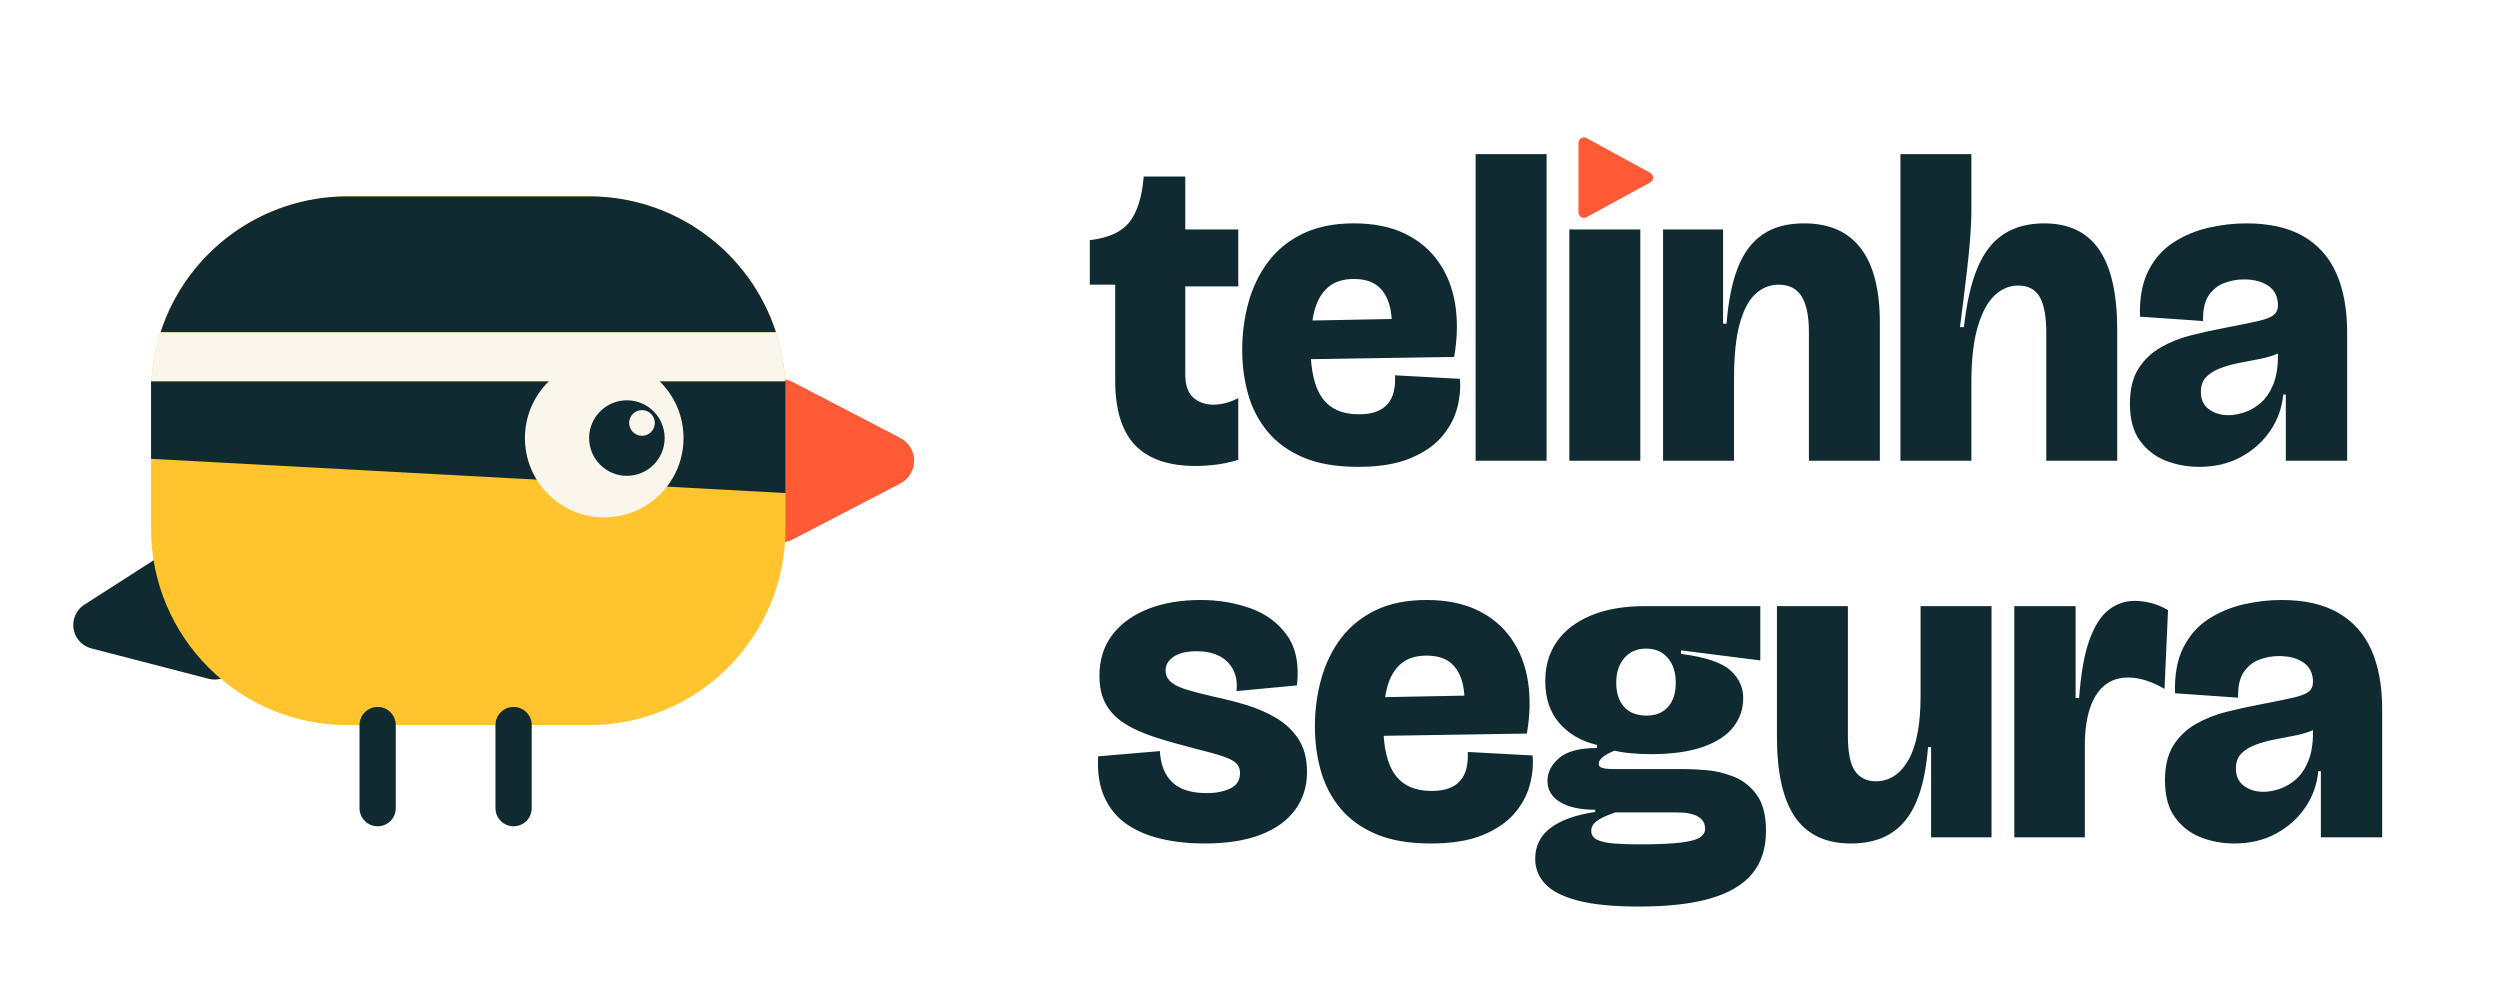
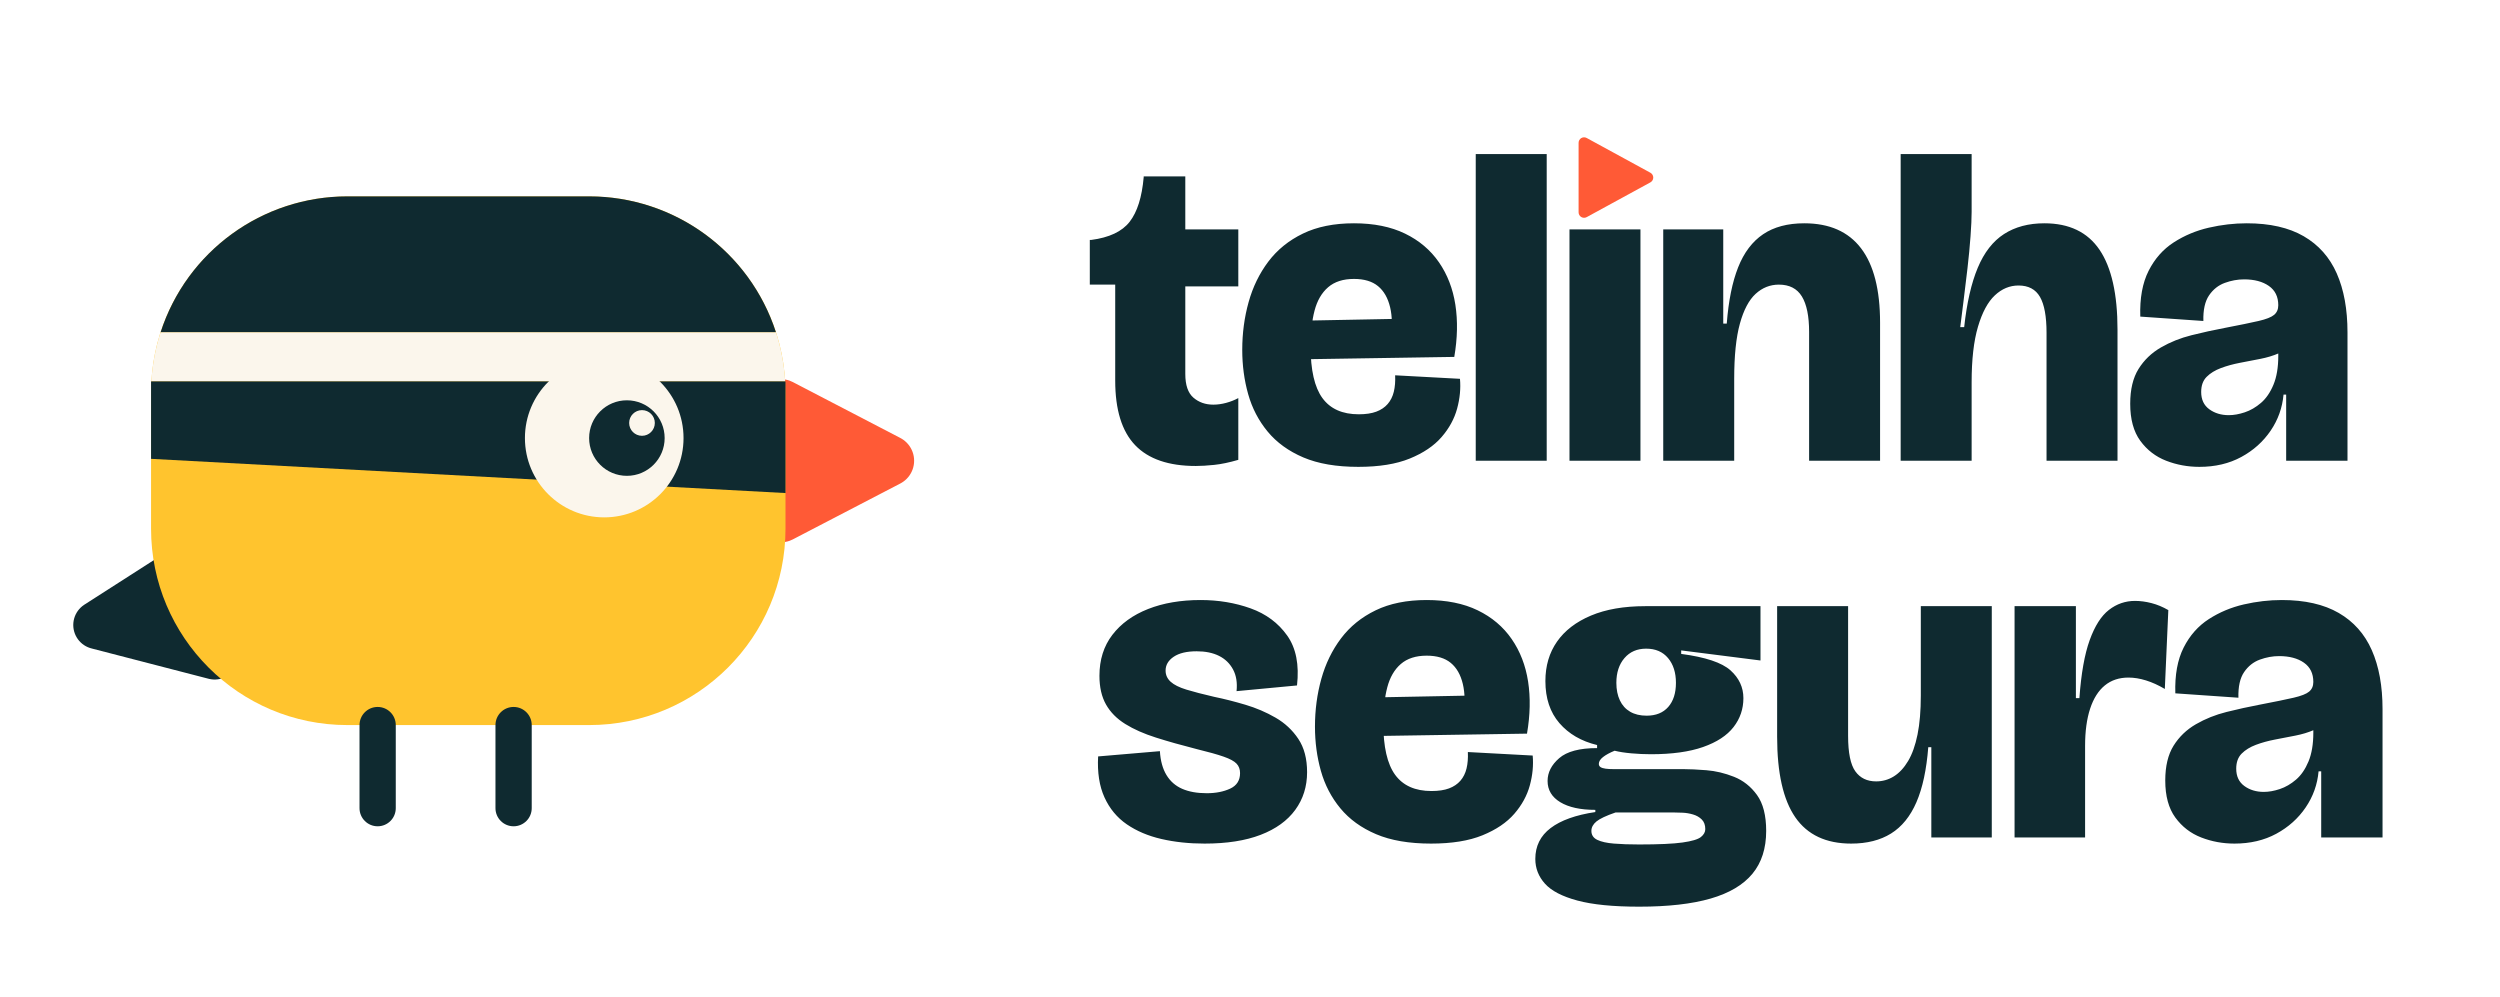
<svg xmlns="http://www.w3.org/2000/svg" viewBox="-6 -6 331 132" width="331" height="132" role="img" aria-label="Telinha Segura">
  <g>
    <polygon fill="#0F2A30" stroke="#0F2A30" stroke-width="6.4" stroke-linejoin="round" points="21.25 67.55 6.9 76.75 22.42 80.77" />
    <polygon fill="#FF5A36" stroke="#FF5A36" stroke-width="6.8" stroke-linejoin="round" points="97.4 47.6 111.63 55 97.4 62.4" />
    <path fill="#FFC42E" d="M40 20H72A26 26 0 0 1 98 46V64A26 26 0 0 1 72 90H40A26 26 0 0 1 14 64V46A26 26 0 0 1 40 20Z" />
    <path fill="#0F2A30" d="M15.261 38A26 26 0 0 1 40 20H72A26 26 0 0 1 96.739 38Z" />
    <path fill="#FBF6EC" d="M15.261 38H96.739A26 26 0 0 1 97.957 44.5H14.043A26 26 0 0 1 15.261 38Z" />
    <polygon fill="#0F2A30" points="14 44.5 98 44.5 98 59.28 14 54.75" />
    <rect fill="#0F2A30" x="41.6" y="87.6" width="4.8" height="15.8" rx="2.4" />
    <rect fill="#0F2A30" x="59.6" y="87.6" width="4.8" height="15.8" rx="2.4" />
    <circle fill="#FBF6EC" cx="74" cy="52" r="10.5" />
    <circle fill="#0F2A30" cx="77" cy="52" r="5" />
    <circle fill="#FBF6EC" cx="79" cy="50" r="1.7" />
  </g>
-   <g transform="translate(138 55) scale(0.906)">
+   <g transform="translate(138 55) scale(0.90625)">
    <path fill="#0F2A30" d="M15.808 0.768Q9.856 0.768 6.944 -2.272Q4.032 -5.312 4.032 -11.712V-25.728H0.32V-32.256H0.512Q4.48 -32.768 6.144 -34.912Q7.808 -37.056 8.192 -41.408V-41.536H14.272V-33.792H22.016V-25.472H14.272V-12.672Q14.272 -10.24 15.456 -9.216Q16.64 -8.192 18.368 -8.192Q19.264 -8.192 20.224 -8.448Q21.184 -8.704 22.016 -9.152V-0.128Q20.032 0.448 18.496 0.608Q16.96 0.768 15.808 0.768ZM39.552 0.896Q34.752 0.896 31.52 -0.48Q28.288 -1.856 26.304 -4.256Q24.32 -6.656 23.456 -9.728Q22.592 -12.8 22.592 -16.192Q22.592 -19.84 23.52 -23.168Q24.448 -26.496 26.4 -29.088Q28.352 -31.68 31.456 -33.184Q34.56 -34.688 38.912 -34.688Q43.264 -34.688 46.368 -33.184Q49.472 -31.68 51.328 -28.992Q53.184 -26.304 53.728 -22.784Q54.272 -19.264 53.568 -15.168L29.056 -14.784V-20.416L45.632 -20.736L44.288 -17.472Q44.672 -20.416 44.192 -22.432Q43.712 -24.448 42.432 -25.504Q41.152 -26.56 38.912 -26.56Q36.544 -26.56 35.136 -25.344Q33.728 -24.128 33.152 -21.92Q32.576 -19.712 32.576 -16.704Q32.576 -11.52 34.304 -9.152Q36.032 -6.784 39.616 -6.784Q41.152 -6.784 42.176 -7.168Q43.2 -7.552 43.84 -8.288Q44.48 -9.024 44.736 -10.08Q44.992 -11.136 44.928 -12.48L54.4 -11.968Q54.592 -9.856 53.984 -7.616Q53.376 -5.376 51.712 -3.456Q50.048 -1.536 47.072 -0.32Q44.096 0.896 39.552 0.896ZM56.704 0V-44.8H67.072V0ZM70.4 0V-33.792H80.768V0ZM84.096 0V-19.136V-33.792H92.864V-20.032H93.376Q93.76 -25.024 95.04 -28.256Q96.32 -31.488 98.688 -33.088Q101.056 -34.688 104.704 -34.688Q110.208 -34.688 112.992 -31.04Q115.776 -27.392 115.776 -20.16V0H105.408V-18.816Q105.408 -22.272 104.352 -24Q103.296 -25.728 100.992 -25.728Q99.072 -25.728 97.6 -24.384Q96.128 -23.04 95.296 -20.032Q94.464 -17.024 94.464 -11.968V0ZM118.784 0V-17.856V-44.8H129.152V-36.352Q129.152 -35.008 128.992 -32.8Q128.832 -30.592 128.544 -28.096Q128.256 -25.6 127.968 -23.328Q127.68 -21.056 127.488 -19.52H128.064Q128.64 -24.832 130.048 -28.192Q131.456 -31.552 133.888 -33.12Q136.32 -34.688 139.776 -34.688Q145.216 -34.688 147.84 -30.816Q150.464 -26.944 150.464 -19.136V0H140.096V-18.688Q140.096 -22.272 139.136 -23.936Q138.176 -25.6 136 -25.6Q134.08 -25.6 132.544 -24.16Q131.008 -22.72 130.08 -19.584Q129.152 -16.448 129.152 -11.456V0ZM162.432 0.896Q159.872 0.896 157.568 0Q155.264 -0.896 153.792 -2.912Q152.32 -4.928 152.32 -8.32Q152.32 -11.456 153.536 -13.408Q154.752 -15.36 156.8 -16.544Q158.848 -17.728 161.28 -18.336Q163.712 -18.944 166.08 -19.392Q169.408 -20.032 171.072 -20.416Q172.736 -20.8 173.344 -21.312Q173.952 -21.824 173.952 -22.72Q173.952 -24.576 172.576 -25.536Q171.2 -26.496 168.96 -26.496Q167.552 -26.496 166.144 -25.984Q164.736 -25.472 163.84 -24.16Q162.944 -22.848 163.008 -20.416L153.792 -21.056Q153.664 -25.088 155.008 -27.744Q156.352 -30.4 158.688 -31.904Q161.024 -33.408 163.808 -34.048Q166.592 -34.688 169.344 -34.688Q174.4 -34.688 177.664 -32.8Q180.928 -30.912 182.496 -27.36Q184.064 -23.808 184.064 -18.752V-12.736Q184.064 -10.624 184.064 -8.48Q184.064 -6.336 184.064 -4.224Q184.064 -2.112 184.064 0H175.104Q175.104 -2.304 175.104 -4.672Q175.104 -7.04 175.104 -9.664H174.72Q174.464 -6.784 172.832 -4.384Q171.2 -1.984 168.544 -0.544Q165.888 0.896 162.432 0.896ZM166.72 -6.656Q167.808 -6.656 169.056 -7.072Q170.304 -7.488 171.424 -8.448Q172.544 -9.408 173.248 -11.104Q173.952 -12.8 173.952 -15.296V-16.832L175.68 -17.024Q175.168 -16.192 173.984 -15.68Q172.8 -15.168 171.328 -14.88Q169.856 -14.592 168.352 -14.304Q166.848 -14.016 165.568 -13.536Q164.288 -13.056 163.488 -12.256Q162.688 -11.456 162.688 -10.048Q162.688 -8.384 163.872 -7.52Q165.056 -6.656 166.72 -6.656Z" />
    <path fill="#FF5A36" fill-rule="evenodd" d="M72.913 -47.152L82.223 -42.072A0.8 0.8 0 0 1 82.223 -40.668L72.913 -35.588A0.8 0.8 0 0 1 71.73 -36.29L71.73 -46.45A0.8 0.8 0 0 1 72.913 -47.152Z" />
    <path fill="#0F2A30" transform="translate(0 55.04)" d="M17.088 0.896Q13.696 0.896 10.784 0.224Q7.872 -0.448 5.728 -1.92Q3.584 -3.392 2.464 -5.856Q1.344 -8.32 1.536 -11.84L10.56 -12.608Q10.688 -10.496 11.52 -9.12Q12.352 -7.744 13.824 -7.104Q15.296 -6.464 17.408 -6.464Q19.392 -6.464 20.832 -7.136Q22.272 -7.808 22.272 -9.408Q22.272 -10.24 21.76 -10.784Q21.248 -11.328 19.872 -11.808Q18.496 -12.288 15.872 -12.928Q12.608 -13.76 9.984 -14.592Q7.36 -15.424 5.504 -16.576Q3.648 -17.728 2.688 -19.424Q1.728 -21.12 1.728 -23.616Q1.728 -27.136 3.616 -29.6Q5.504 -32.064 8.832 -33.376Q12.16 -34.688 16.512 -34.688Q20.416 -34.688 23.808 -33.472Q27.2 -32.256 29.152 -29.504Q31.104 -26.752 30.592 -22.208L21.76 -21.376Q21.952 -23.232 21.248 -24.544Q20.544 -25.856 19.2 -26.528Q17.856 -27.2 15.936 -27.2Q13.76 -27.2 12.576 -26.4Q11.392 -25.6 11.392 -24.384Q11.392 -23.424 12.128 -22.752Q12.864 -22.08 14.432 -21.6Q16 -21.12 18.496 -20.544Q20.672 -20.096 23.04 -19.392Q25.408 -18.688 27.456 -17.504Q29.504 -16.32 30.784 -14.4Q32.064 -12.48 32.064 -9.536Q32.064 -6.4 30.336 -4.032Q28.608 -1.664 25.28 -0.384Q21.952 0.896 17.088 0.896ZM50.176 0.896Q45.376 0.896 42.144 -0.48Q38.912 -1.856 36.928 -4.256Q34.944 -6.656 34.08 -9.728Q33.216 -12.8 33.216 -16.192Q33.216 -19.84 34.144 -23.168Q35.072 -26.496 37.024 -29.088Q38.976 -31.68 42.08 -33.184Q45.184 -34.688 49.536 -34.688Q53.888 -34.688 56.992 -33.184Q60.096 -31.68 61.952 -28.992Q63.808 -26.304 64.352 -22.784Q64.896 -19.264 64.192 -15.168L39.68 -14.784V-20.416L56.256 -20.736L54.912 -17.472Q55.296 -20.416 54.816 -22.432Q54.336 -24.448 53.056 -25.504Q51.776 -26.56 49.536 -26.56Q47.168 -26.56 45.76 -25.344Q44.352 -24.128 43.776 -21.92Q43.2 -19.712 43.2 -16.704Q43.2 -11.52 44.928 -9.152Q46.656 -6.784 50.24 -6.784Q51.776 -6.784 52.8 -7.168Q53.824 -7.552 54.464 -8.288Q55.104 -9.024 55.36 -10.08Q55.616 -11.136 55.552 -12.48L65.024 -11.968Q65.216 -9.856 64.608 -7.616Q64 -5.376 62.336 -3.456Q60.672 -1.536 57.696 -0.32Q54.72 0.896 50.176 0.896ZM80.576 10.112Q74.88 10.112 71.552 9.216Q68.224 8.32 66.816 6.752Q65.408 5.184 65.408 3.136Q65.408 0.32 67.648 -1.376Q69.888 -3.072 74.176 -3.712V-4.032Q70.912 -4.032 69.056 -5.152Q67.2 -6.272 67.2 -8.256Q67.2 -10.112 68.896 -11.584Q70.592 -13.056 74.432 -13.056V-13.504Q70.976 -14.336 68.928 -16.704Q66.88 -19.072 66.88 -22.848Q66.88 -26.176 68.576 -28.608Q70.272 -31.04 73.536 -32.416Q76.8 -33.792 81.472 -33.792H98.304V-25.856L86.72 -27.328V-26.816Q92.032 -26.112 93.92 -24.416Q95.808 -22.72 95.808 -20.352Q95.808 -17.984 94.368 -16.128Q92.928 -14.272 89.92 -13.216Q86.912 -12.16 82.304 -12.16Q80.896 -12.16 79.456 -12.288Q78.016 -12.416 76.992 -12.672Q75.904 -12.224 75.296 -11.744Q74.688 -11.264 74.688 -10.752Q74.688 -10.432 74.944 -10.272Q75.2 -10.112 75.68 -10.048Q76.16 -9.984 76.8 -9.984H87.04Q88.384 -9.984 90.4 -9.824Q92.416 -9.664 94.432 -8.864Q96.448 -8.064 97.792 -6.208Q99.136 -4.352 99.136 -0.96Q99.136 2.88 97.12 5.312Q95.104 7.744 91.008 8.928Q86.912 10.112 80.576 10.112ZM80.576 1.024Q84.864 1.024 86.912 0.736Q88.96 0.448 89.6 -0.064Q90.24 -0.576 90.24 -1.216Q90.24 -2.112 89.728 -2.624Q89.216 -3.136 88.448 -3.36Q87.68 -3.584 86.944 -3.616Q86.208 -3.648 85.76 -3.648H77.12Q75.072 -2.944 74.336 -2.336Q73.6 -1.728 73.6 -0.96Q73.6 -0.064 74.464 0.352Q75.328 0.768 76.896 0.896Q78.464 1.024 80.576 1.024ZM81.664 -17.792Q83.712 -17.792 84.832 -19.072Q85.952 -20.352 85.952 -22.592Q85.952 -24.832 84.8 -26.208Q83.648 -27.584 81.6 -27.584Q79.616 -27.584 78.432 -26.208Q77.248 -24.832 77.248 -22.592Q77.248 -21.12 77.76 -20.032Q78.272 -18.944 79.264 -18.368Q80.256 -17.792 81.664 -17.792ZM111.552 0.896Q106.048 0.896 103.392 -2.944Q100.736 -6.784 100.736 -14.72V-33.792H111.104V-14.848Q111.104 -11.136 112.16 -9.664Q113.216 -8.192 115.2 -8.192Q116.608 -8.192 117.792 -8.928Q118.976 -9.664 119.872 -11.168Q120.768 -12.672 121.248 -15.04Q121.728 -17.408 121.728 -20.736V-33.792H132.096V-15.232V0H123.264V-13.184H122.816Q122.432 -8.256 121.088 -5.152Q119.744 -2.048 117.376 -0.576Q115.008 0.896 111.552 0.896ZM135.424 0V-18.368V-33.792H144.384V-20.352H144.896Q145.28 -25.728 146.4 -28.832Q147.52 -31.936 149.216 -33.248Q150.912 -34.56 153.024 -34.56Q154.176 -34.56 155.424 -34.24Q156.672 -33.92 157.888 -33.216L157.376 -21.696Q155.968 -22.528 154.624 -22.944Q153.28 -23.36 152.064 -23.36Q150.016 -23.36 148.608 -22.208Q147.2 -21.056 146.464 -18.816Q145.728 -16.576 145.728 -13.376V0ZM167.552 0.896Q164.992 0.896 162.688 0Q160.384 -0.896 158.912 -2.912Q157.44 -4.928 157.44 -8.32Q157.44 -11.456 158.656 -13.408Q159.872 -15.36 161.92 -16.544Q163.968 -17.728 166.4 -18.336Q168.832 -18.944 171.2 -19.392Q174.528 -20.032 176.192 -20.416Q177.856 -20.8 178.464 -21.312Q179.072 -21.824 179.072 -22.72Q179.072 -24.576 177.696 -25.536Q176.32 -26.496 174.08 -26.496Q172.672 -26.496 171.264 -25.984Q169.856 -25.472 168.96 -24.16Q168.064 -22.848 168.128 -20.416L158.912 -21.056Q158.784 -25.088 160.128 -27.744Q161.472 -30.4 163.808 -31.904Q166.144 -33.408 168.928 -34.048Q171.712 -34.688 174.464 -34.688Q179.52 -34.688 182.784 -32.8Q186.048 -30.912 187.616 -27.36Q189.184 -23.808 189.184 -18.752V-12.736Q189.184 -10.624 189.184 -8.48Q189.184 -6.336 189.184 -4.224Q189.184 -2.112 189.184 0H180.224Q180.224 -2.304 180.224 -4.672Q180.224 -7.04 180.224 -9.664H179.84Q179.584 -6.784 177.952 -4.384Q176.32 -1.984 173.664 -0.544Q171.008 0.896 167.552 0.896ZM171.84 -6.656Q172.928 -6.656 174.176 -7.072Q175.424 -7.488 176.544 -8.448Q177.664 -9.408 178.368 -11.104Q179.072 -12.8 179.072 -15.296V-16.832L180.8 -17.024Q180.288 -16.192 179.104 -15.68Q177.92 -15.168 176.448 -14.88Q174.976 -14.592 173.472 -14.304Q171.968 -14.016 170.688 -13.536Q169.408 -13.056 168.608 -12.256Q167.808 -11.456 167.808 -10.048Q167.808 -8.384 168.992 -7.52Q170.176 -6.656 171.84 -6.656Z" />
  </g>
</svg>
